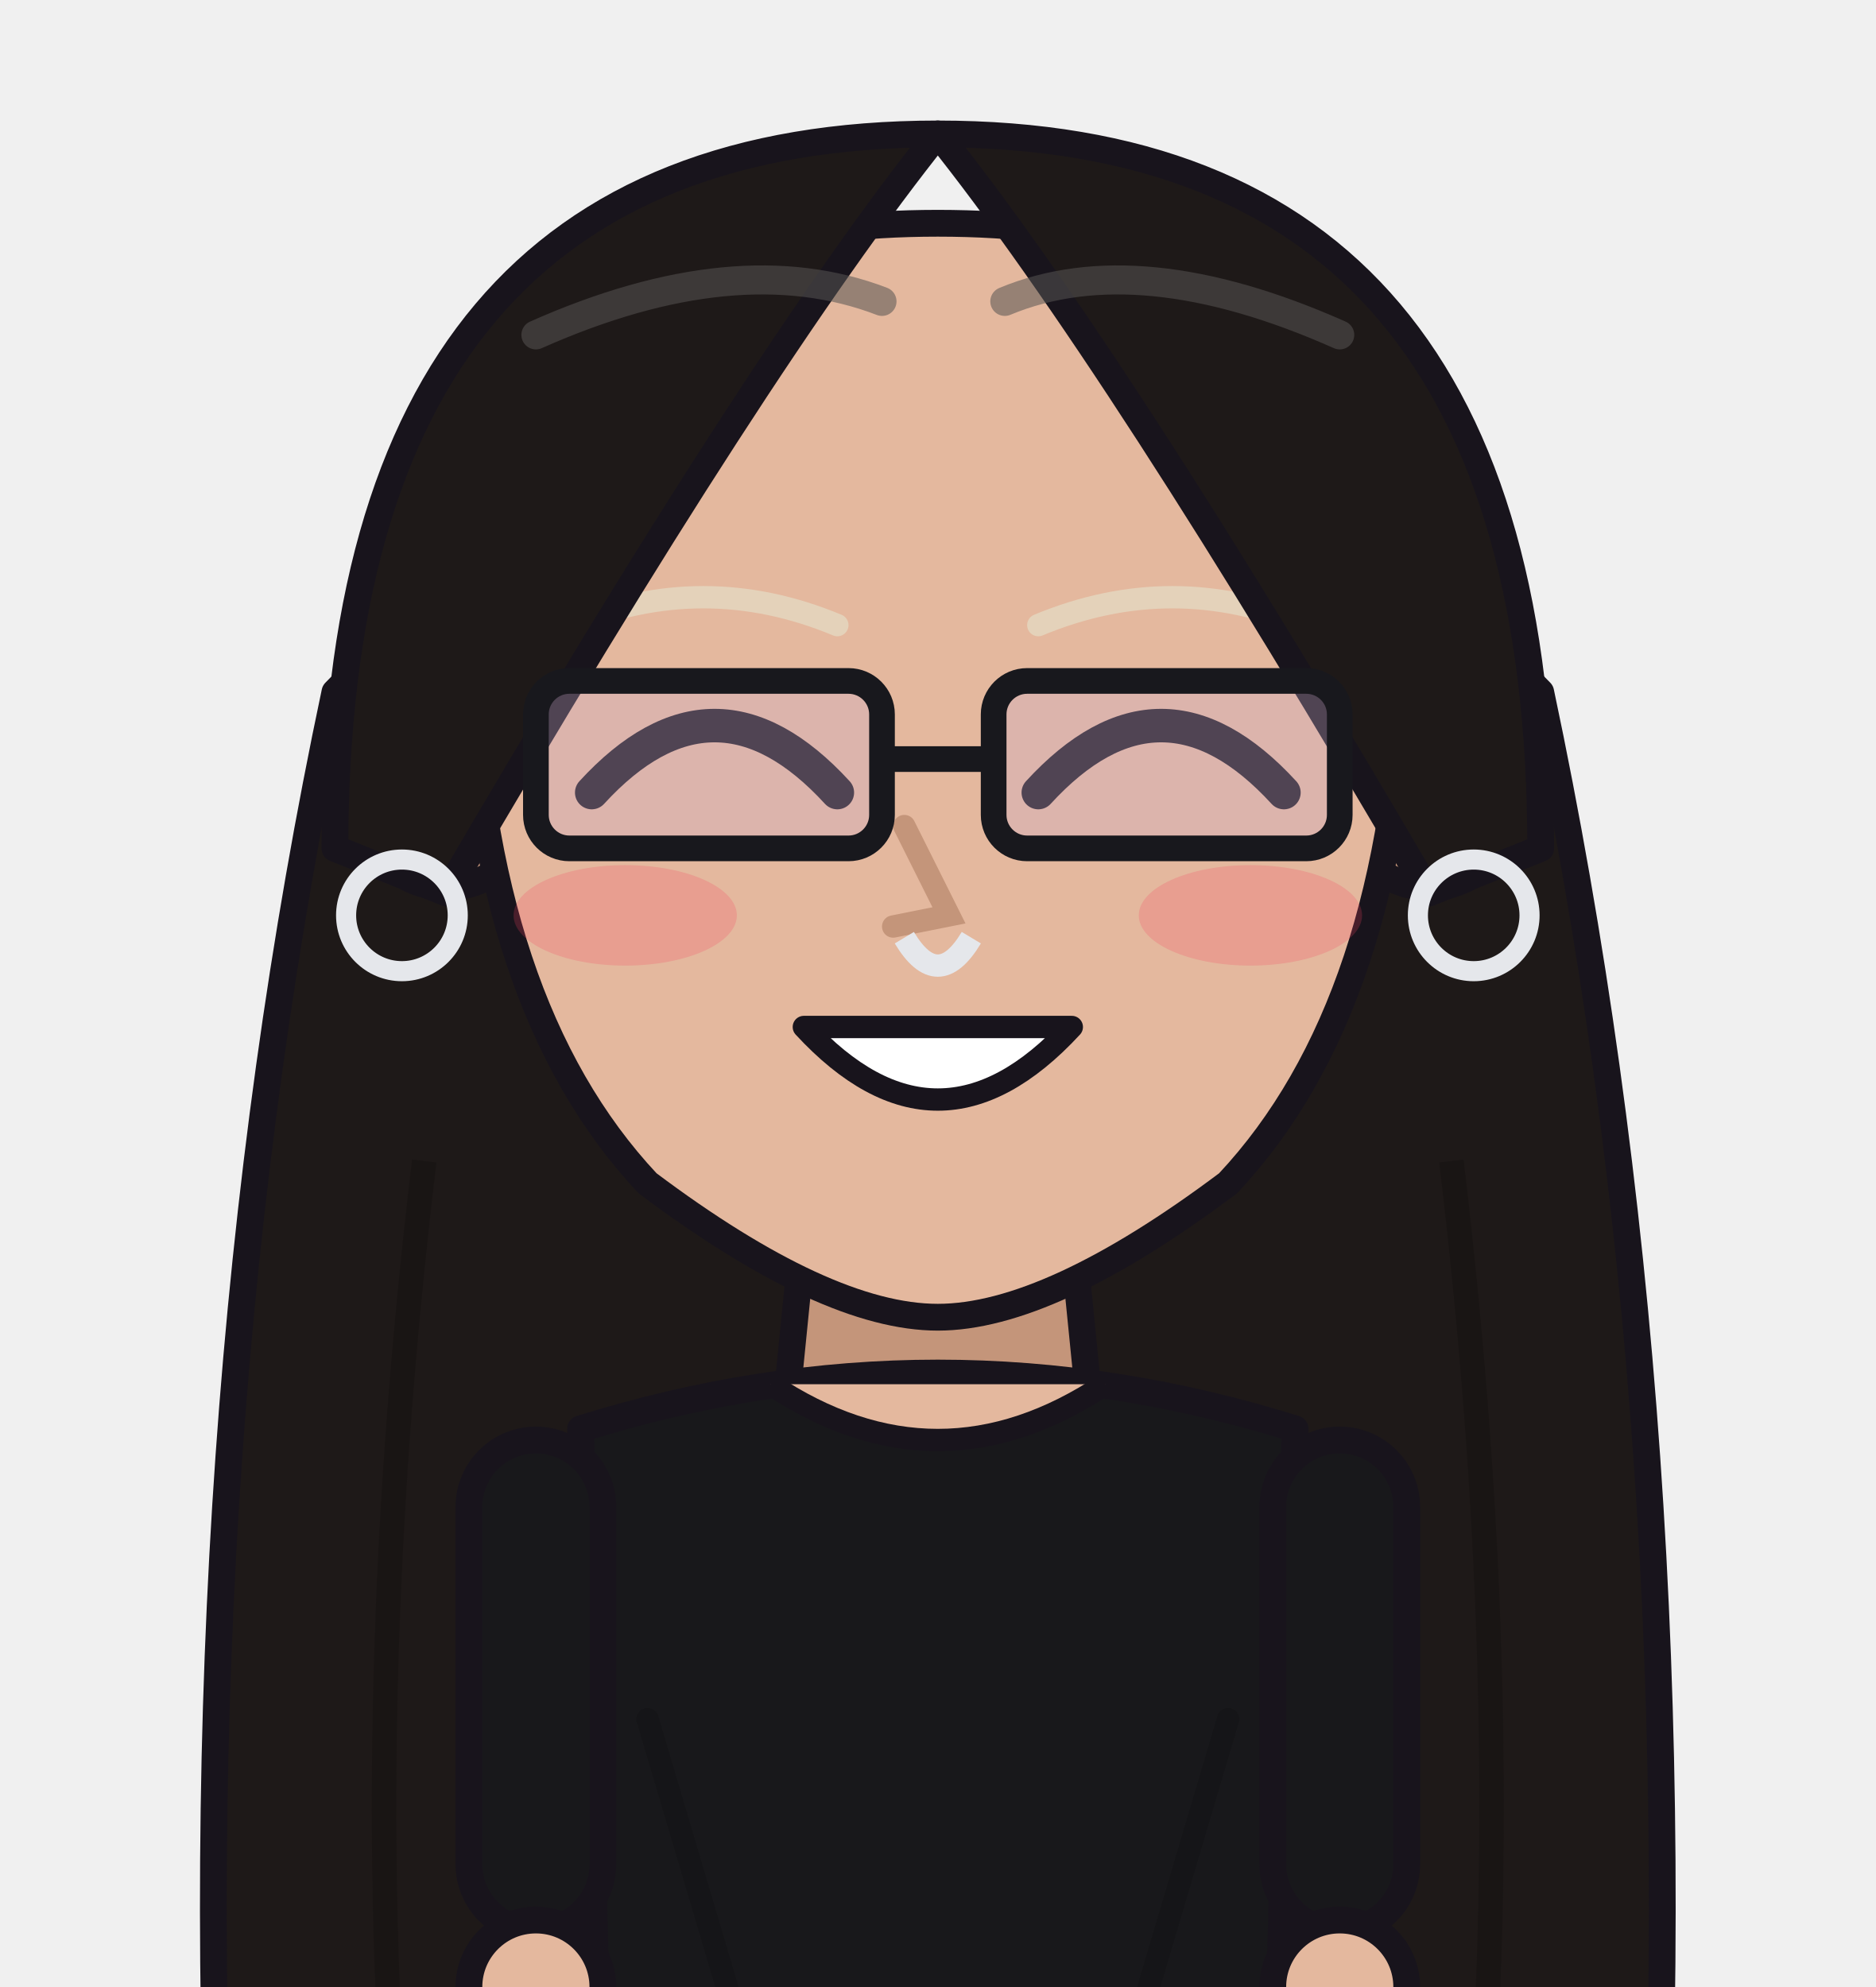
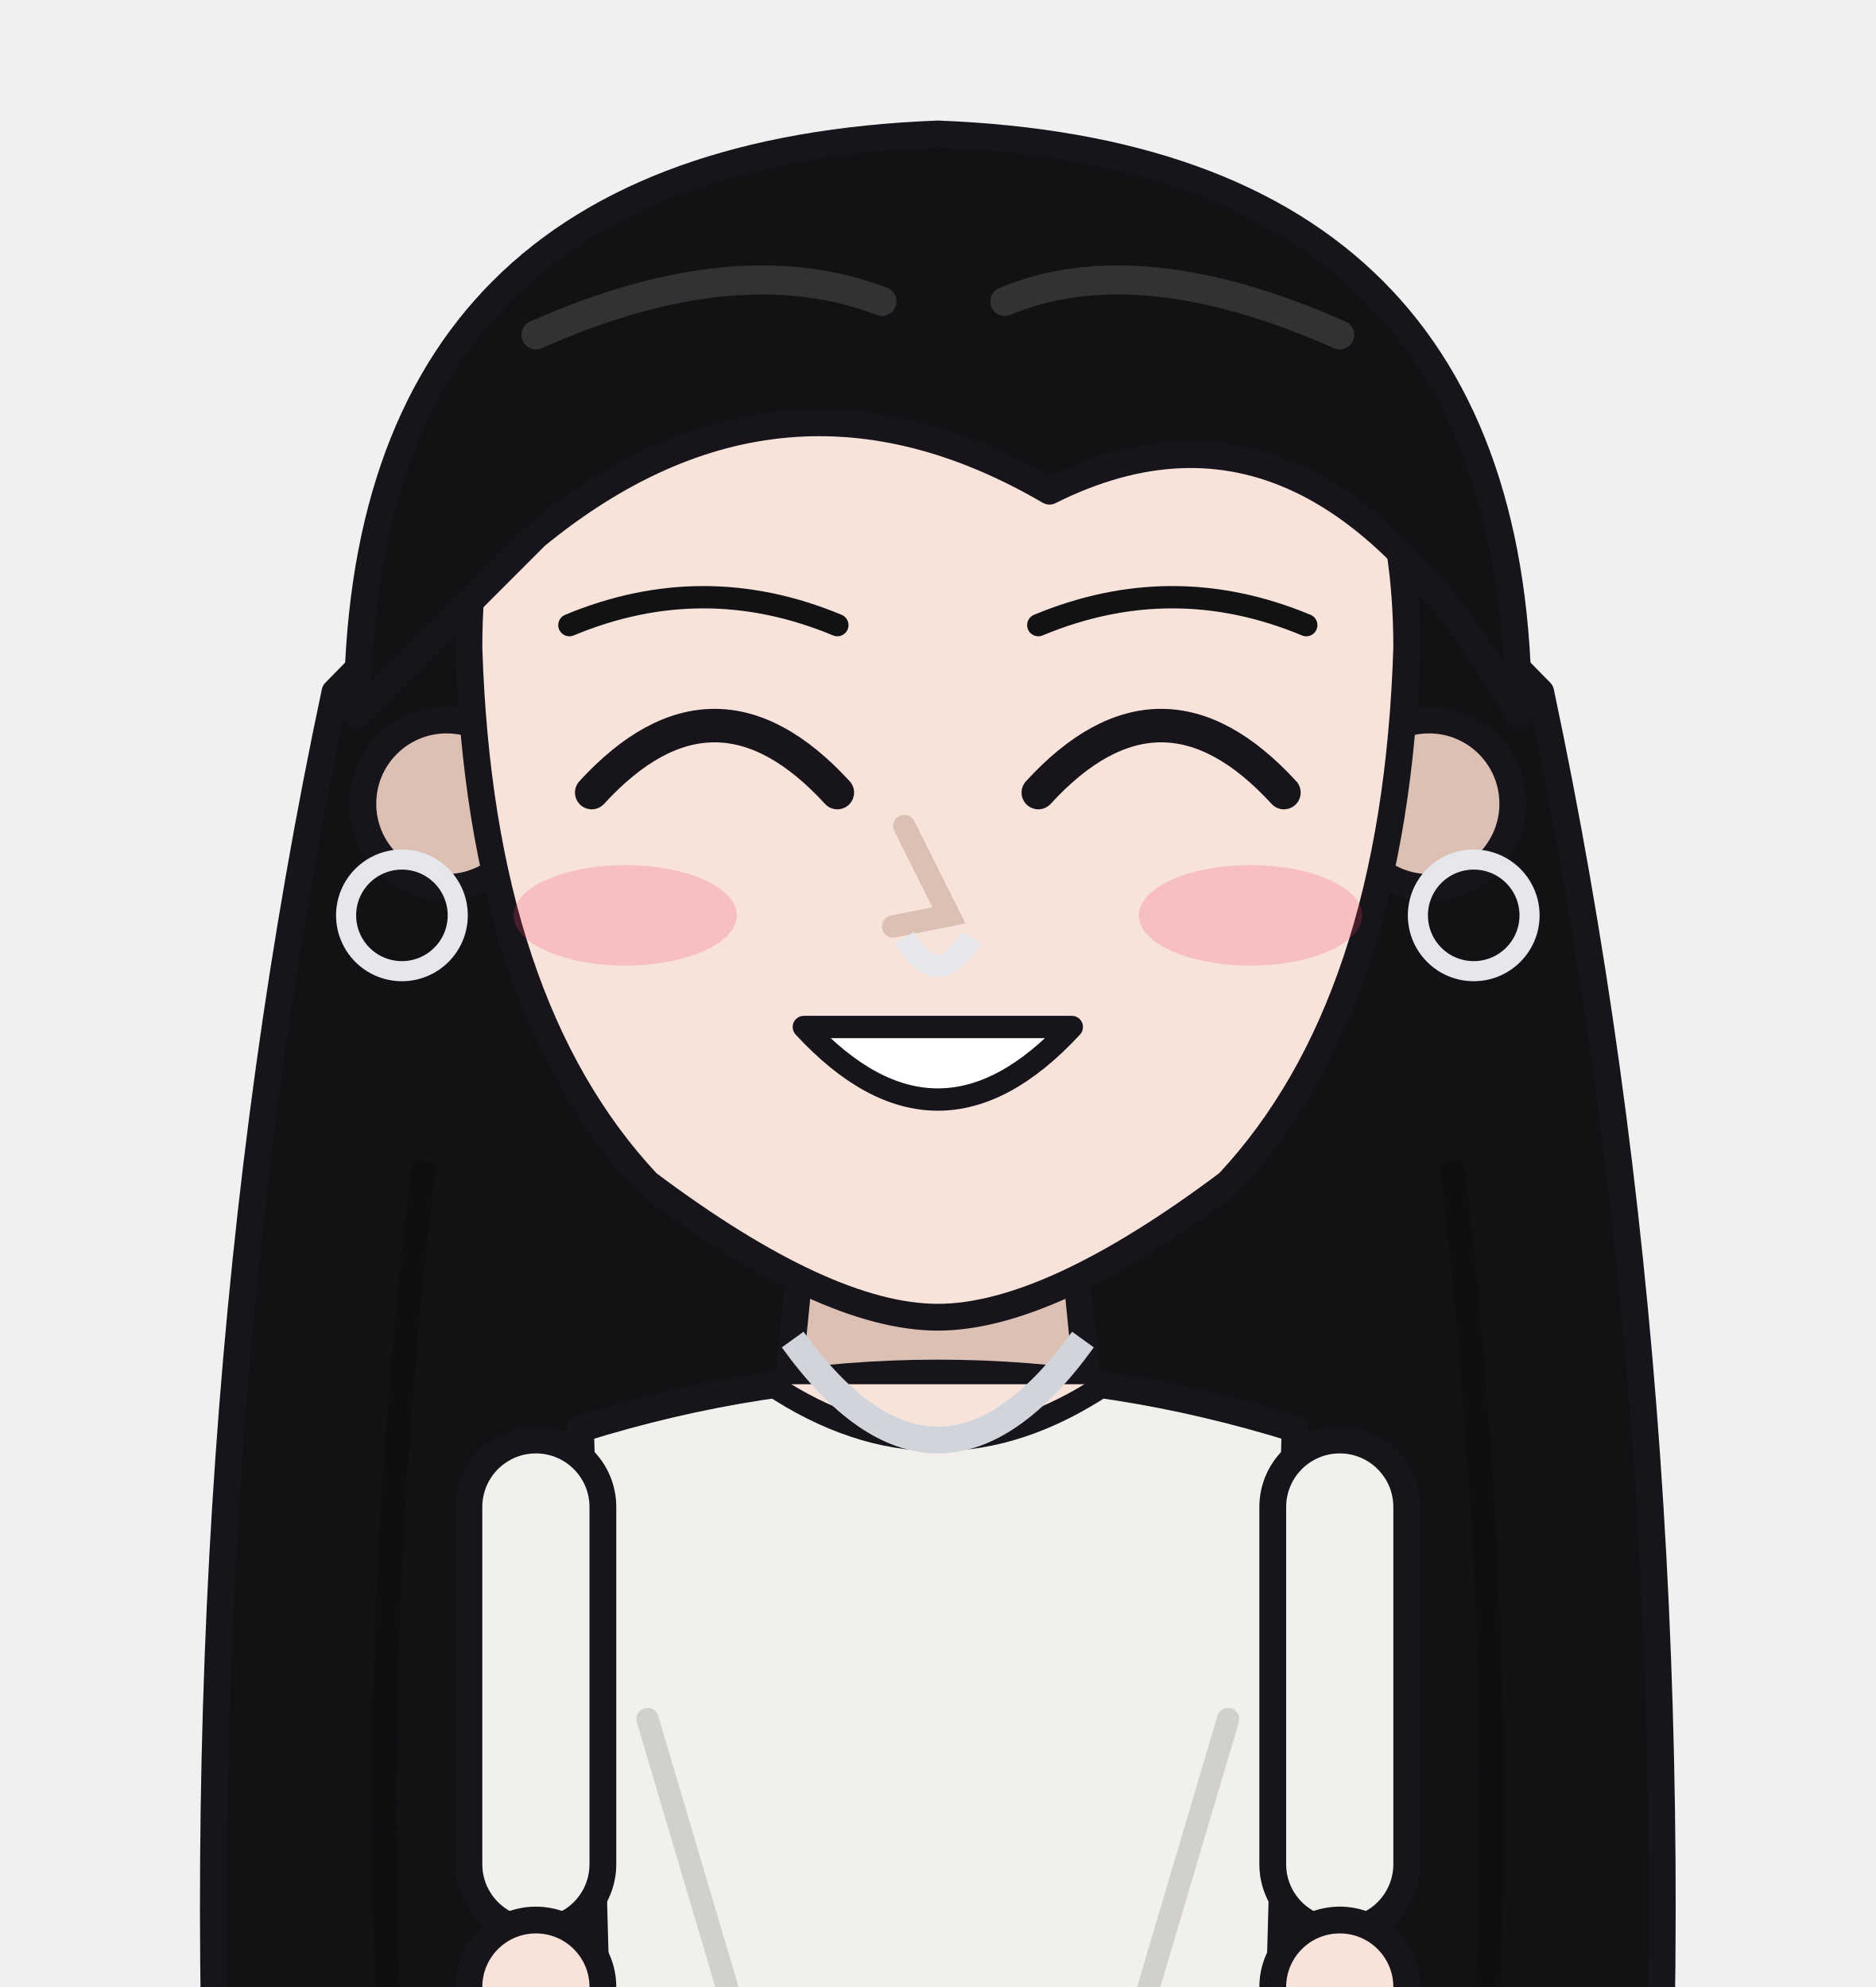
<svg xmlns="http://www.w3.org/2000/svg" viewBox="26 14 168 178" class="luiggi-rig-svg" data-char="sol">
  <g class="rig-root">
    <g class="rig-hair-back">
-       <path d="M56 76 Q42 142 46 218 Q110 232 174 218 Q178 142 164 76 Q110 20 56 76 Z" fill="#1E1918" stroke="#18141C" stroke-width="2.4" stroke-linejoin="round" />
-       <path d="M64 118 Q58 168 62 212 M156 118 Q162 168 158 212" fill="none" stroke="#171312" stroke-width="2.2" opacity="0.65" />
+       <path d="M56 76 Q42 142 46 218 Q110 232 174 218 Q178 142 164 76 Q110 20 56 76 Z" fill="#121215" stroke="#18141C" stroke-width="2.4" stroke-linejoin="round" />
+       <path d="M64 118 Q58 168 62 212 M156 118 Q162 168 158 212" fill="none" stroke="#0e0e10" stroke-width="2.2" opacity="0.65" />
    </g>
    <g class="rig-legs" />
-     <path d="M98 124 L122 124 L124 144 Q110 150 96 144 Z" fill="#C4957A" stroke="#18141C" stroke-width="2.4" />
+     <path d="M98 124 L122 124 L124 144 Q110 150 96 144 Z" fill="#DDC0B4" stroke="#18141C" stroke-width="2.4" />
    <g class="rig-torso">
-       <path d="M78 142 Q110 132 142 142 L140 214 L80 214 Z" fill="#18181B" stroke="#18141C" stroke-width="2.4" stroke-linejoin="round" />
-       <path d="M95 138 Q110 148 125 138" fill="#E4B89E" stroke="#18141C" stroke-width="2" />
-       <path d="M84 168 L92 195 M136 168 L128 195" stroke="#131315" stroke-width="2" opacity="0.6" stroke-linecap="round" />
+       <path d="M78 142 Q110 132 142 142 L140 214 L80 214 Z" fill="#F2F0EC" stroke="#18141C" stroke-width="2.4" stroke-linejoin="round" />
+       <path d="M95 138 Q110 148 125 138" fill="#F7E3DA" stroke="#18141C" stroke-width="2" />
+       <path d="M84 168 L92 195 M136 168 L128 195" stroke="#bdbbb8" stroke-width="2" opacity="0.6" stroke-linecap="round" />
    </g>
    <g class="rig-arms">
      <g class="rig-arm-l">
-         <rect x="68" y="143" width="12" height="44" rx="6" fill="#18181B" stroke="#18141C" stroke-width="2.4" />
-         <circle cx="74" cy="192" r="6" fill="#E4B89E" stroke="#18141C" stroke-width="2.4" />
+         <rect x="68" y="143" width="12" height="44" rx="6" fill="#F2F0EC" stroke="#18141C" stroke-width="2.4" />
+         <circle cx="74" cy="192" r="6" fill="#F7E3DA" stroke="#18141C" stroke-width="2.4" />
      </g>
      <g class="rig-arm-r">
-         <rect x="140" y="143" width="12" height="44" rx="6" fill="#18181B" stroke="#18141C" stroke-width="2.4" />
-         <circle cx="146" cy="192" r="6" fill="#E4B89E" stroke="#18141C" stroke-width="2.4" />
+         <rect x="140" y="143" width="12" height="44" rx="6" fill="#F2F0EC" stroke="#18141C" stroke-width="2.4" />
+         <circle cx="146" cy="192" r="6" fill="#F7E3DA" stroke="#18141C" stroke-width="2.4" />
      </g>
    </g>
    <g class="rig-head">
-       <circle cx="66" cy="86" r="7.5" fill="#C4957A" stroke="#18141C" stroke-width="2.4" />
-       <circle cx="154" cy="86" r="7.5" fill="#C4957A" stroke="#18141C" stroke-width="2.4" />
-       <path d="M68 72 Q68 34 110 34 Q152 34 152 72 Q151 104 136 120 Q120 132 110 132 Q100 132 84 120 Q69 104 68 72 Z" fill="#E4B89E" stroke="#18141C" stroke-width="2.4" stroke-linejoin="round" />
-       <path d="M107 88 L111 96 L106 97" fill="none" stroke="#C4957A" stroke-width="2" stroke-linecap="round" />
+       <circle cx="66" cy="86" r="7.5" fill="#DDC0B4" stroke="#18141C" stroke-width="2.4" />
+       <circle cx="154" cy="86" r="7.5" fill="#DDC0B4" stroke="#18141C" stroke-width="2.4" />
+       <path d="M68 72 Q68 34 110 34 Q152 34 152 72 Q151 104 136 120 Q120 132 110 132 Q100 132 84 120 Q69 104 68 72 Z" fill="#F7E3DA" stroke="#18141C" stroke-width="2.4" stroke-linejoin="round" />
+       <path d="M107 88 L111 96 L106 97" fill="none" stroke="#DDC0B4" stroke-width="2" stroke-linecap="round" />
      <ellipse cx="82" cy="96" rx="10" ry="4.5" fill="#F43F5E" opacity="0.22" />
      <ellipse cx="138" cy="96" rx="10" ry="4.5" fill="#F43F5E" opacity="0.22" />
      <g class="rig-eyes">
        <path d="M79 85 Q90 73 101 85" fill="none" stroke="#18141C" stroke-width="3" stroke-linecap="round" />
        <path d="M119 85 Q130 73 141 85" fill="none" stroke="#18141C" stroke-width="3" stroke-linecap="round" />
      </g>
      <g class="rig-brows">
-         <path d="M77 70 Q89 65 101 70" fill="none" stroke="#E4D2BA" stroke-width="2" stroke-linecap="round" />
-         <path d="M119 70 Q131 65 143 70" fill="none" stroke="#E4D2BA" stroke-width="2" stroke-linecap="round" />
+         <path d="M77 70 Q89 65 101 70" fill="none" stroke="#121215" stroke-width="2" stroke-linecap="round" />
+         <path d="M119 70 Q131 65 143 70" fill="none" stroke="#121215" stroke-width="2" stroke-linecap="round" />
      </g>
      <g class="rig-mouth">
        <path d="M98 106 Q110 119 122 106 Z" fill="#FFFFFF" stroke="#18141C" stroke-width="2" stroke-linejoin="round" />
      </g>
    </g>
    <g class="rig-hair-front">
-       <path d="M56 90 Q56 26 110 26 Q94 46 66 94 Z" fill="#1E1918" stroke="#18141C" stroke-width="2.4" stroke-linejoin="round" />
-       <path d="M164 90 Q164 26 110 26 Q126 46 154 94 Z" fill="#1E1918" stroke="#18141C" stroke-width="2.4" stroke-linejoin="round" />
-       <path d="M74 44 Q92 36 105 41 M116 41 Q128 36 146 44" fill="none" stroke="#565352" stroke-width="2.6" opacity="0.55" stroke-linecap="round" />
+       <path d="M58 78 Q58 28 110 26 Q162 28 162 78 Q144 46 120 58 Q96 44 74 62 Z" fill="#121215" stroke="#18141C" stroke-width="2.4" stroke-linejoin="round" />
+       <path d="M74 44 Q92 36 105 41 M116 41 Q128 36 146 44" fill="none" stroke="#4d4d50" stroke-width="2.6" opacity="0.55" stroke-linecap="round" />
    </g>
    <g class="rig-accessories">
-       <rect x="74" y="75" width="31" height="15" rx="3" fill="#C9A9C9" fill-opacity="0.32" stroke="#18181D" stroke-width="2.3" />
-       <rect x="115" y="75" width="31" height="15" rx="3" fill="#C9A9C9" fill-opacity="0.32" stroke="#18181D" stroke-width="2.3" />
-       <line x1="105" y1="82" x2="115" y2="82" stroke="#18181D" stroke-width="2.3" />
      <path d="M107 98 Q110 103 113 98" fill="none" stroke="#E5E7EB" stroke-width="2" />
      <circle cx="62" cy="96" r="5" fill="none" stroke="#E5E7EB" stroke-width="1.8" />
      <circle cx="158" cy="96" r="5" fill="none" stroke="#E5E7EB" stroke-width="1.8" />
+       <path d="M97 134 Q110 152 123 134" fill="none" stroke="#D1D5DB" stroke-width="2.4" />
    </g>
  </g>
</svg>
